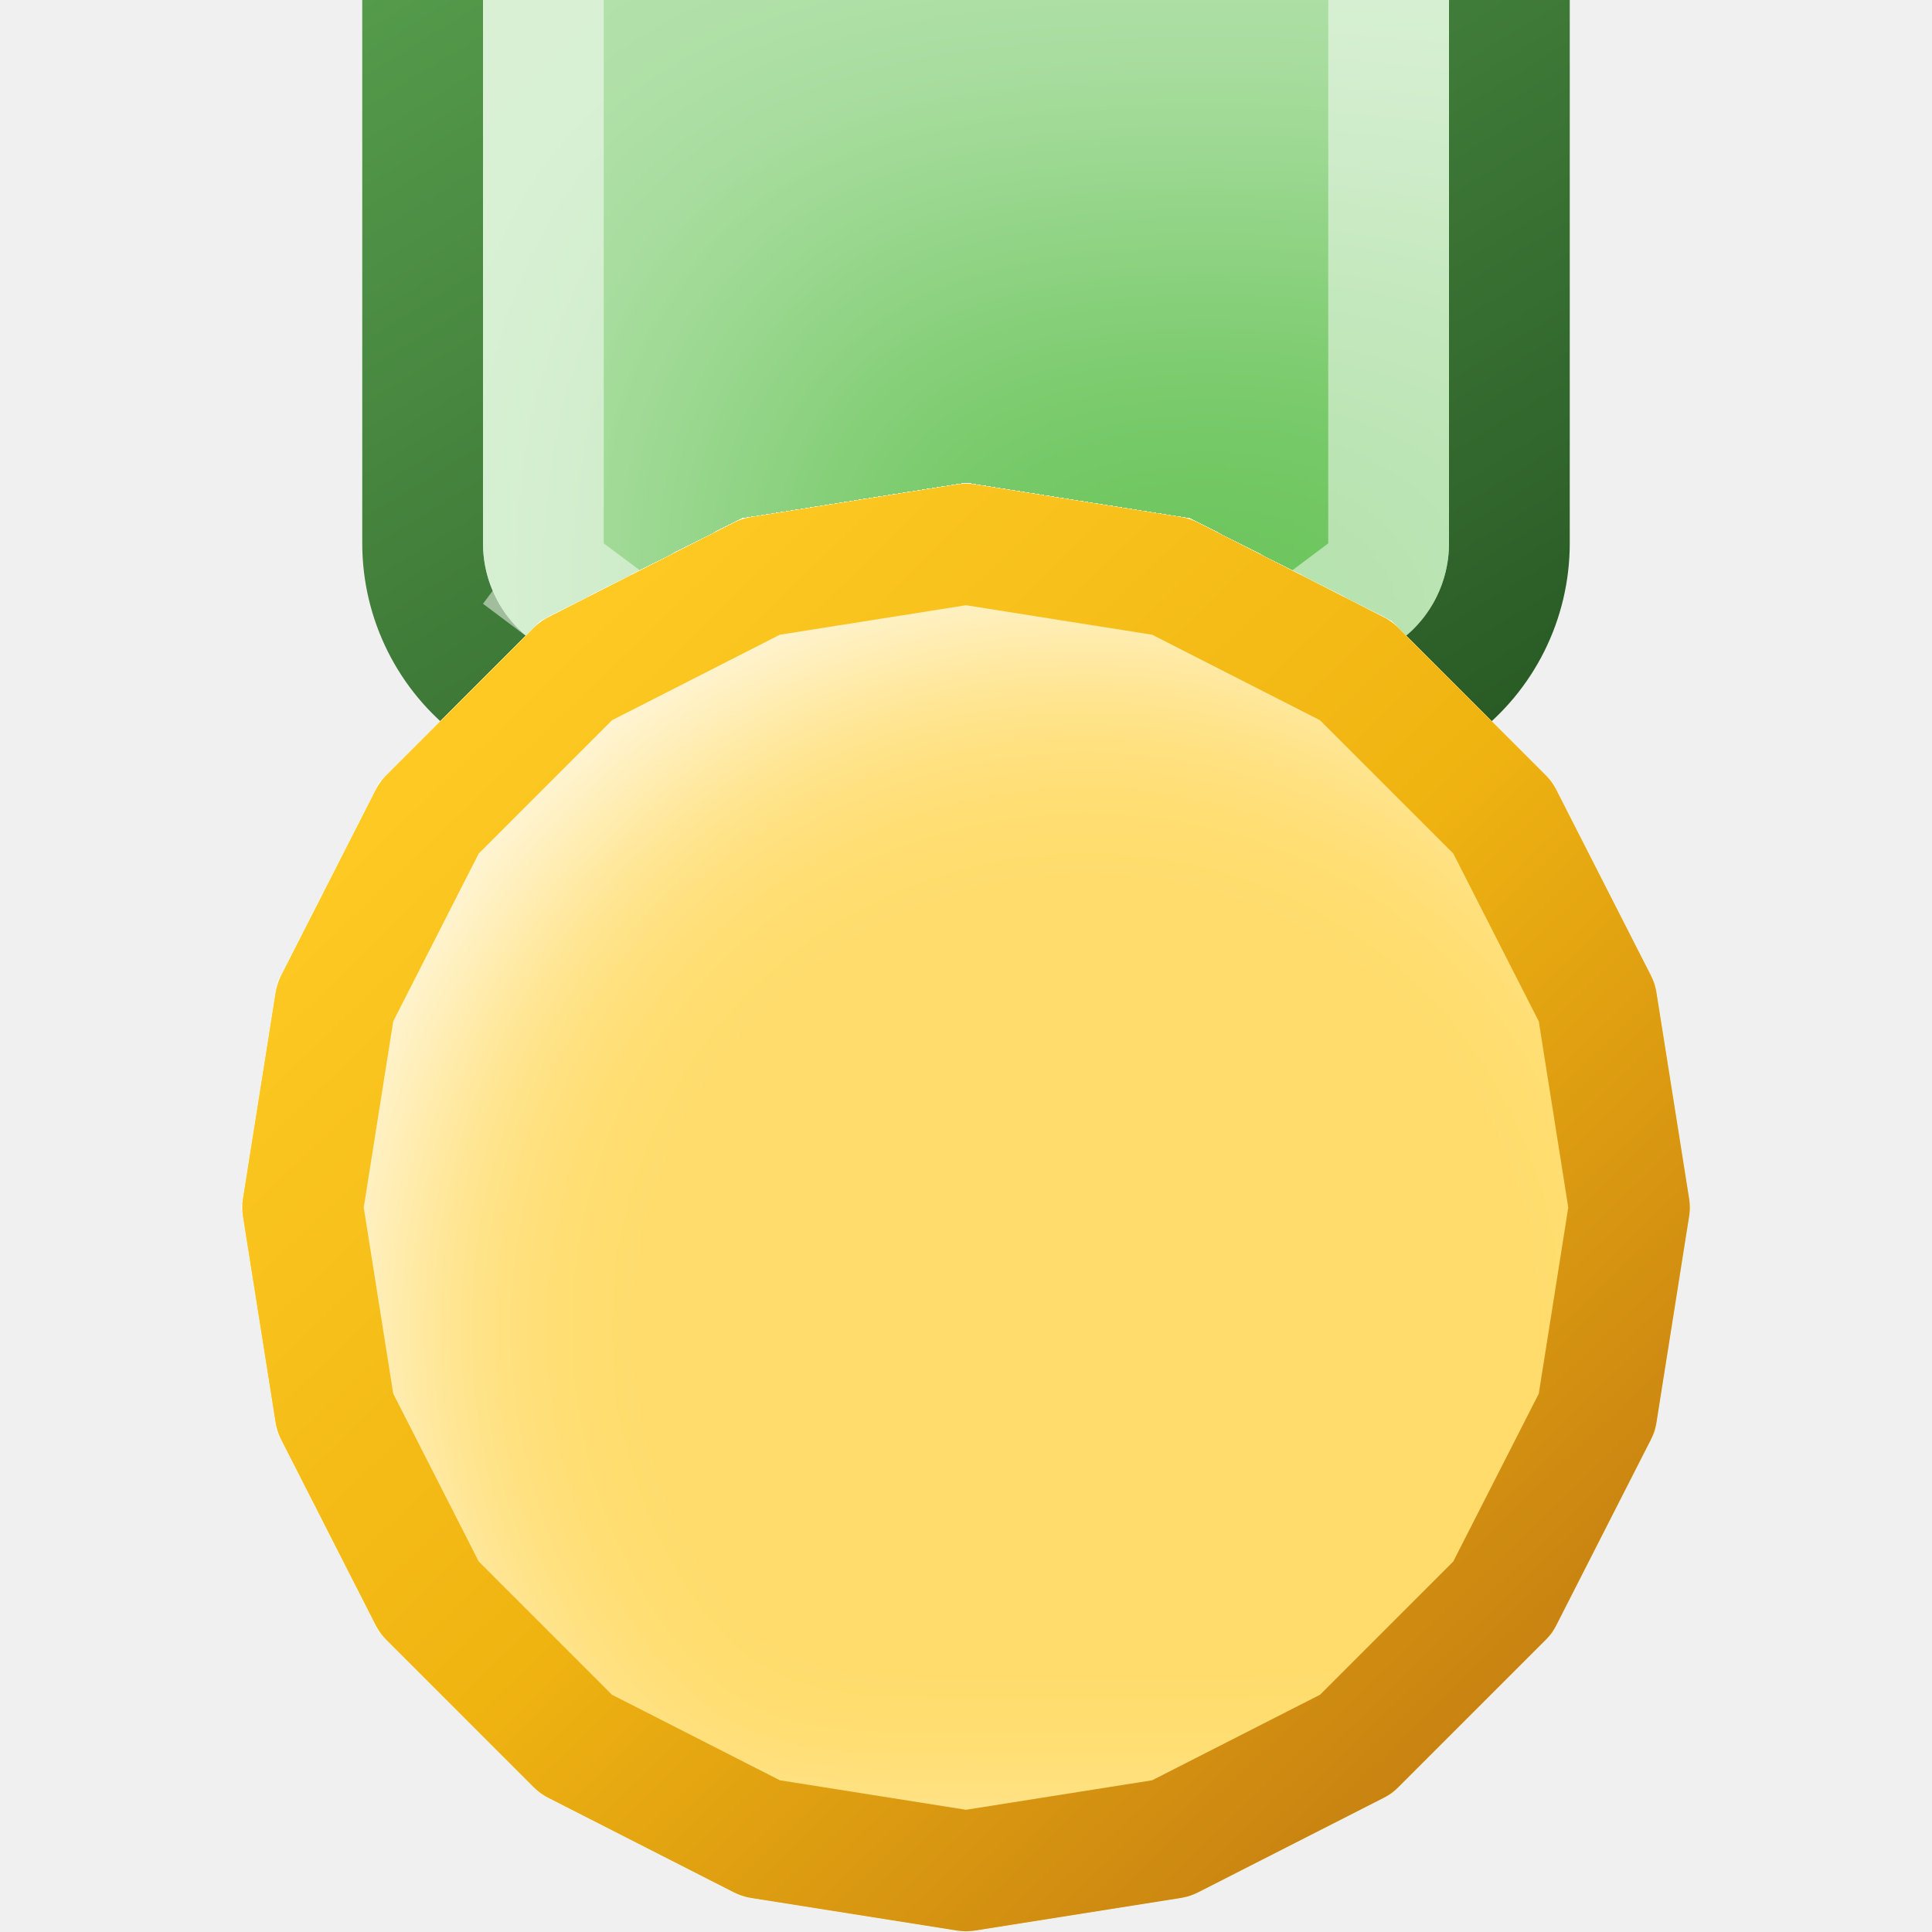
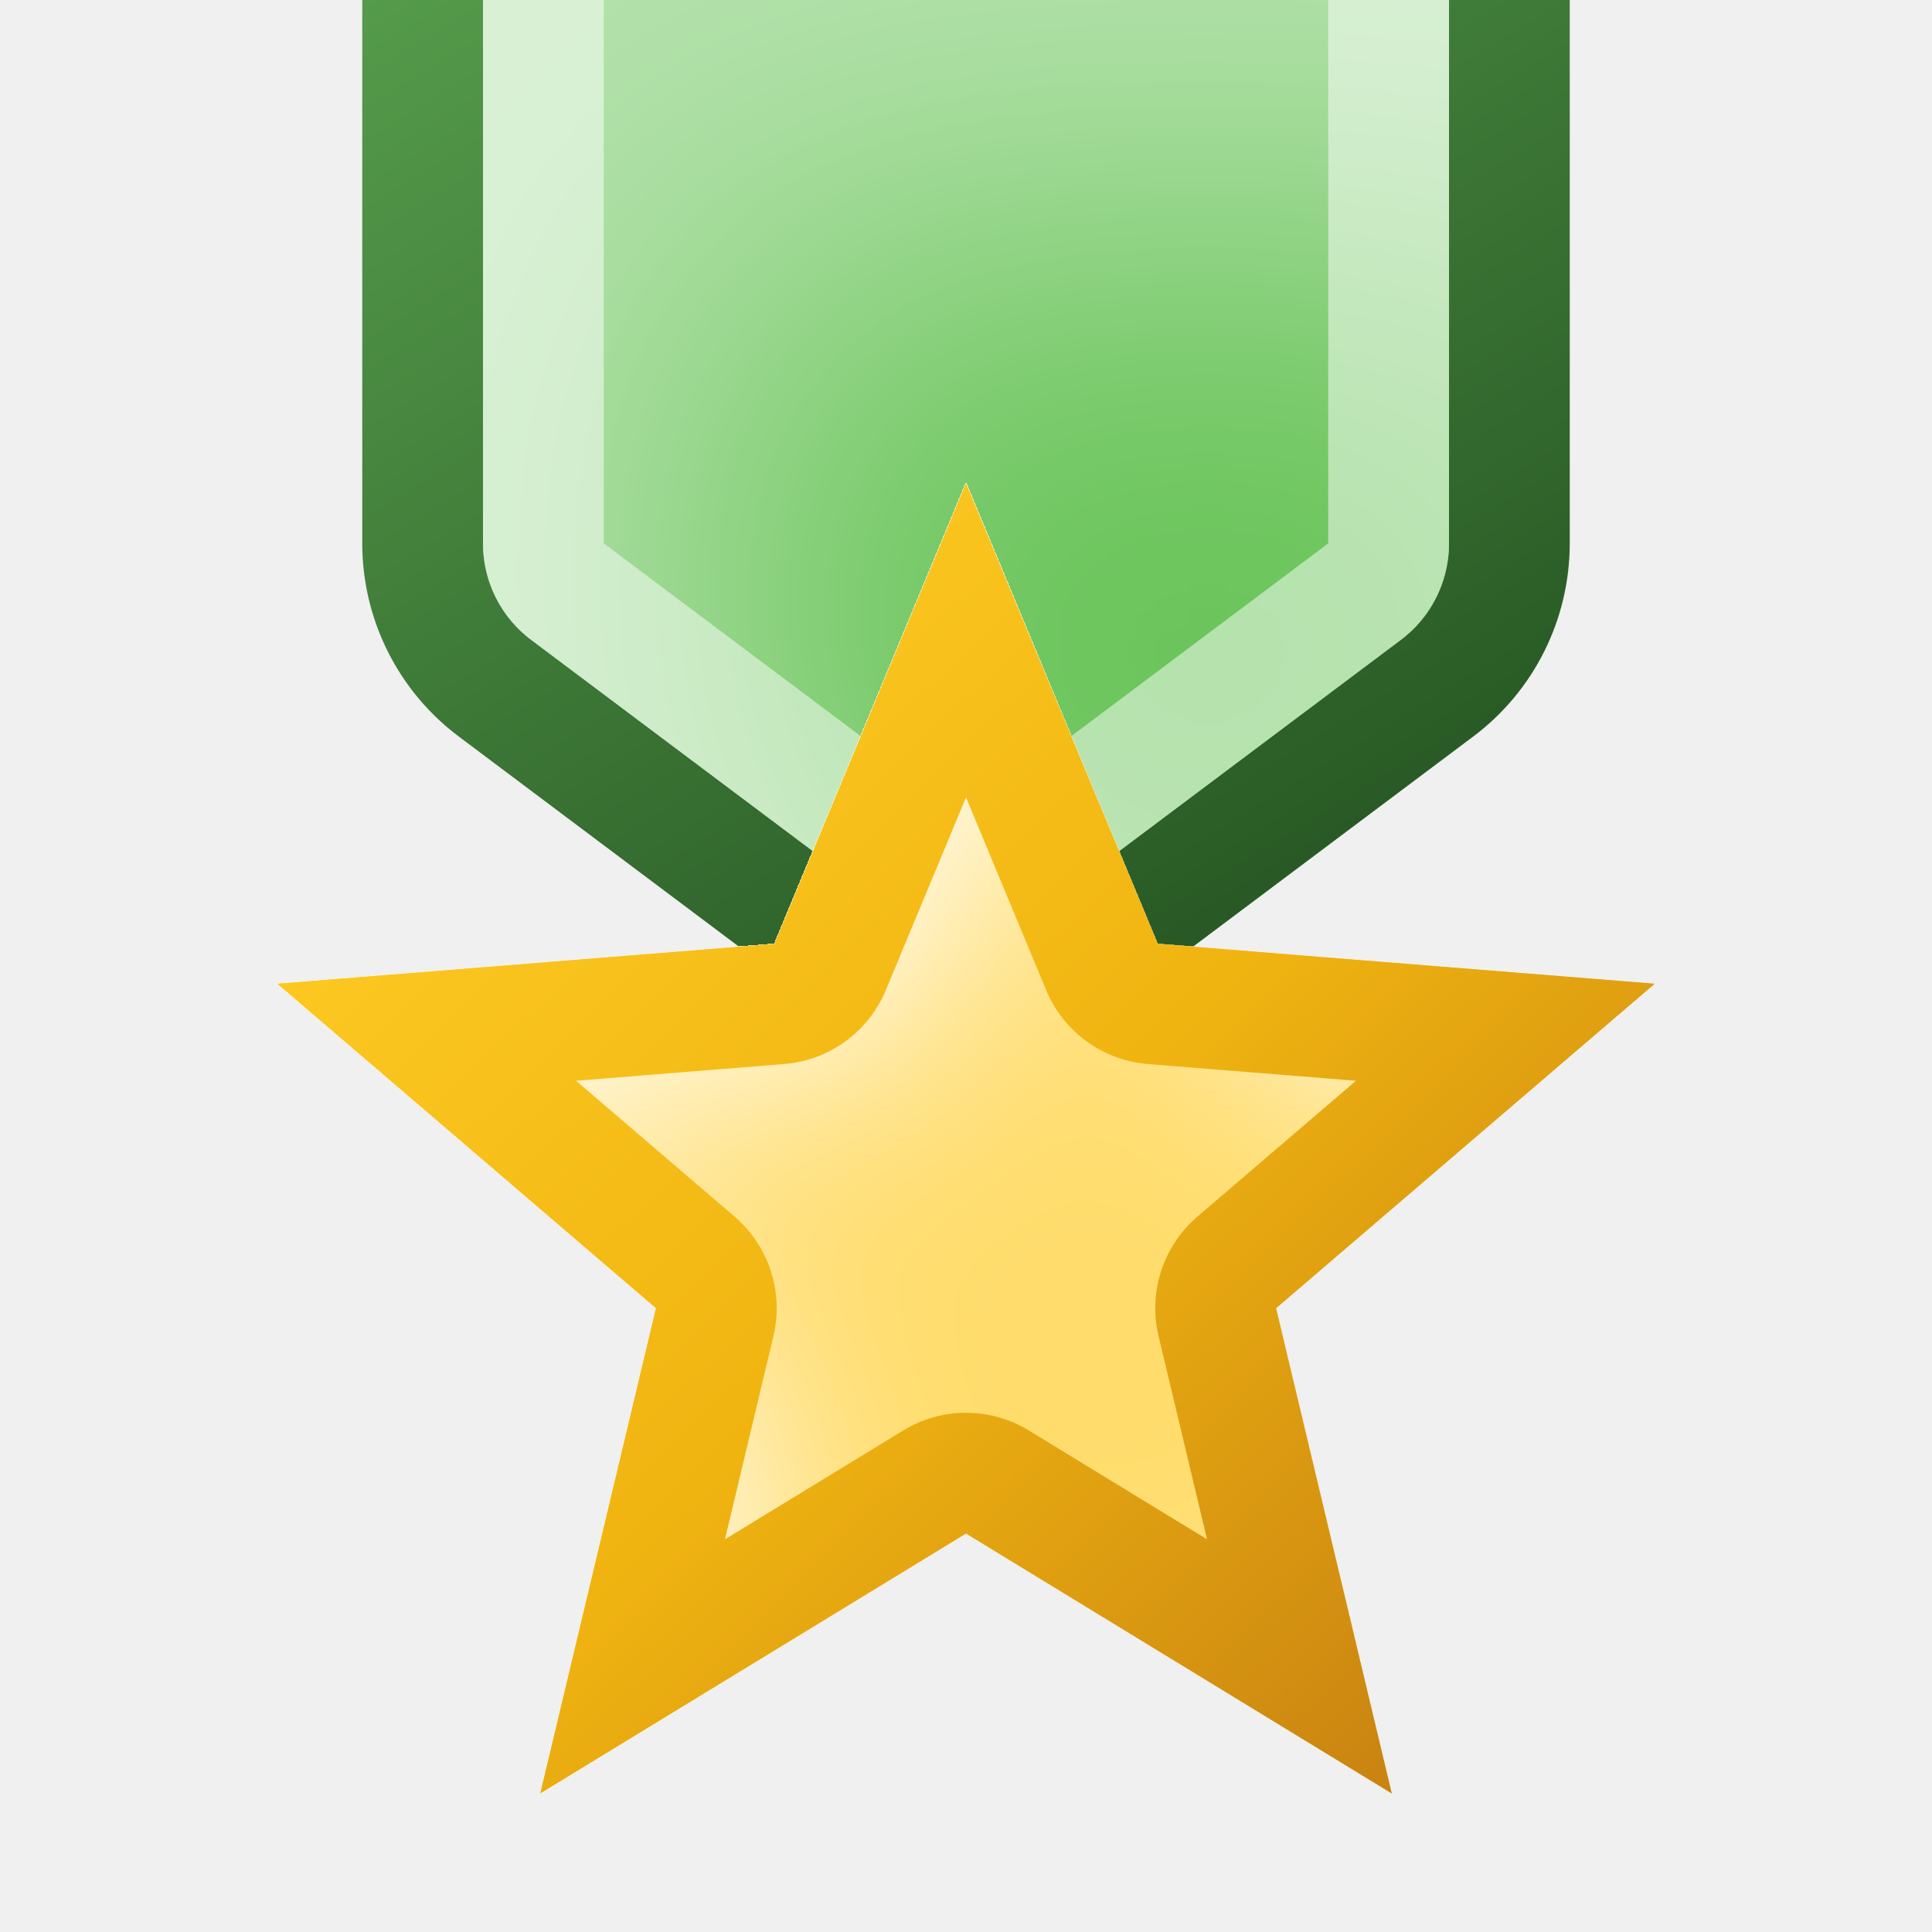
<svg xmlns="http://www.w3.org/2000/svg" width="16" height="16" viewBox="0 0 16 16" fill="none">
  <g clip-path="url(#clip0_146_4540)">
    <g filter="url(#filter0_i_146_4540)">
      <path d="M7.4 -4.55C7.756 -4.817 8.244 -4.817 8.6 -4.55L11.6 -2.3C11.852 -2.111 12 -1.815 12 -1.5V4.5C12 4.815 11.852 5.111 11.6 5.3L8.6 7.55C8.244 7.817 7.756 7.817 7.4 7.55L4.4 5.3C4.148 5.111 4 4.815 4 4.5V-1.5C4 -1.815 4.148 -2.111 4.4 -2.3L7.4 -4.55Z" fill="#69C459" />
    </g>
-     <path d="M8.9 -4.95C8.367 -5.35 7.633 -5.35 7.1 -4.95L4.1 -2.7C3.722 -2.417 3.5 -1.972 3.5 -1.5V4.5C3.5 4.972 3.722 5.417 4.1 5.7L7.1 7.95C7.633 8.35 8.367 8.35 8.9 7.95L11.9 5.7C12.278 5.417 12.5 4.972 12.5 4.5V-1.5C12.5 -1.972 12.278 -2.417 11.9 -2.7L8.9 -4.95Z" stroke="url(#paint0_linear_146_4540)" stroke-linejoin="round" />
-     <path d="M7.7 -4.15C7.878 -4.283 8.122 -4.283 8.3 -4.15L11.3 -1.9C11.426 -1.806 11.5 -1.657 11.5 -1.5V4.5C11.5 4.657 11.426 4.806 11.3 4.9L8.3 7.15C8.122 7.283 7.878 7.283 7.7 7.15L4.7 4.9L4.4 5.3L4.7 4.9C4.574 4.806 4.5 4.657 4.5 4.5V-1.5C4.5 -1.657 4.574 -1.806 4.7 -1.9L7.7 -4.15Z" stroke="white" stroke-opacity="0.5" style="mix-blend-mode:hard-light" />
+     <path d="M7.1 -4.95C7.633 -5.35 8.367 -5.35 8.9 -4.95L11.9 -2.7C12.278 -2.417 12.5 -1.972 12.5 -1.5V4.5C12.5 4.972 12.278 5.417 11.9 5.7L8.9 7.95C8.367 8.35 7.633 8.35 7.1 7.95L4.1 5.7C3.722 5.417 3.5 4.972 3.5 4.5V-1.5C3.5 -1.972 3.722 -2.417 4.1 -2.7L7.1 -4.95Z" stroke="url(#paint0_linear_146_4540)" stroke-linejoin="round" />
+     <path d="M7.7 -4.15C7.878 -4.283 8.122 -4.283 8.3 -4.15L11.3 -1.9C11.426 -1.806 11.5 -1.657 11.5 -1.5V4.5C11.5 4.657 11.426 4.806 11.3 4.9L8.3 7.15C8.122 7.283 7.878 7.283 7.7 7.15L4.7 4.9C4.574 4.806 4.5 4.657 4.5 4.5V-1.5C4.5 -1.657 4.574 -1.806 4.7 -1.9L7.7 -4.15Z" stroke="white" stroke-opacity="0.5" style="mix-blend-mode:hard-light" />
+     <mask id="path-4-inside-1_146_4540" fill="white">
+       <path d="M8 4L9.587 7.816L13.706 8.146L10.568 10.834L11.527 14.854L8 12.7L4.473 14.854L5.432 10.834L2.294 8.146L6.413 7.816L8 4Z" />
+     </mask>
    <g filter="url(#filter1_i_146_4540)">
-       <path d="M8 4L9.854 4.294L11.527 5.146L12.854 6.473L13.706 8.146L14 10L13.706 11.854L12.854 13.527L11.527 14.854L9.854 15.706L8 16L6.146 15.706L4.473 14.854L3.146 13.527L2.294 11.854L2 10L2.294 8.146L3.146 6.473L4.473 5.146L6.146 4.294L8 4Z" fill="#FFDC6B" />
+       <path d="M8 4L9.587 7.816L13.706 8.146L10.568 10.834L11.527 14.854L8 12.7L4.473 14.854L5.432 10.834L2.294 8.146L6.413 7.816L8 4Z" fill="#FFDC6B" />
    </g>
-     <path d="M6.302 4.775L8 4.506L9.698 4.775L11.229 5.555L12.445 6.771L13.225 8.302L13.494 10L13.225 11.698L12.445 13.229L11.229 14.445L9.698 15.225L8 15.494L6.302 15.225L4.771 14.445L3.555 13.229L2.775 11.698L2.506 10L2.775 8.302L3.555 6.771L4.771 5.555L6.302 4.775Z" stroke="url(#paint1_linear_146_4540)" stroke-linejoin="round" />
+     <path d="M8 4L8.923 3.616L8 1.396L7.077 3.616L8 4ZM9.587 7.816L8.664 8.2C8.808 8.546 9.133 8.782 9.507 8.812L9.587 7.816ZM13.706 8.146L14.357 8.905L16.183 7.341L13.786 7.149L13.706 8.146ZM10.568 10.834L9.917 10.075C9.632 10.319 9.508 10.702 9.595 11.066L10.568 10.834ZM11.527 14.854L11.005 15.707L13.057 16.961L12.499 14.622L11.527 14.854ZM8 12.7L8.521 11.847C8.201 11.651 7.799 11.651 7.479 11.847L8 12.7ZM4.473 14.854L3.501 14.622L2.943 16.961L4.995 15.707L4.473 14.854ZM5.432 10.834L6.405 11.066C6.492 10.702 6.367 10.319 6.083 10.075L5.432 10.834ZM2.294 8.146L2.214 7.149L-0.183 7.341L1.643 8.905L2.294 8.146ZM6.413 7.816L6.493 8.812C6.867 8.782 7.192 8.546 7.336 8.2L6.413 7.816ZM8 4L7.077 4.384L8.664 8.2L9.587 7.816L10.51 7.432L8.923 3.616L8 4ZM9.587 7.816L9.507 8.812L13.626 9.143L13.706 8.146L13.786 7.149L9.667 6.819L9.587 7.816ZM13.706 8.146L13.056 7.386L9.917 10.075L10.568 10.834L11.218 11.594L14.357 8.905L13.706 8.146ZM10.568 10.834L9.595 11.066L10.554 15.086L11.527 14.854L12.499 14.622L11.54 10.602L10.568 10.834ZM11.527 14.854L12.048 14.001L8.521 11.847L8 12.7L7.479 13.553L11.005 15.707L11.527 14.854ZM8 12.7L7.479 11.847L3.952 14.001L4.473 14.854L4.995 15.707L8.521 13.553L8 12.7ZM4.473 14.854L5.446 15.086L6.405 11.066L5.432 10.834L4.459 10.602L3.501 14.622L4.473 14.854ZM5.432 10.834L6.083 10.075L2.944 7.386L2.294 8.146L1.643 8.905L4.782 11.594L5.432 10.834ZM2.294 8.146L2.374 9.143L6.493 8.812L6.413 7.816L6.333 6.819L2.214 7.149L2.294 8.146ZM6.413 7.816L7.336 8.2L8.923 4.384L8 4L7.077 3.616L5.49 7.432L6.413 7.816Z" fill="url(#paint1_linear_146_4540)" mask="url(#path-4-inside-1_146_4540)" />
  </g>
  <defs>
    <filter id="filter0_i_146_4540" x="3" y="-5.75" width="12" height="16.5" filterUnits="userSpaceOnUse" color-interpolation-filters="sRGB">
      <feFlood flood-opacity="0" result="BackgroundImageFix" />
      <feBlend mode="normal" in="SourceGraphic" in2="BackgroundImageFix" result="shape" />
      <feColorMatrix in="SourceAlpha" type="matrix" values="0 0 0 0 0 0 0 0 0 0 0 0 0 0 0 0 0 0 127 0" result="hardAlpha" />
      <feOffset dx="2" dy="2" />
      <feGaussianBlur stdDeviation="2.5" />
      <feComposite in2="hardAlpha" operator="arithmetic" k2="-1" k3="1" />
      <feColorMatrix type="matrix" values="0 0 0 0 1 0 0 0 0 1 0 0 0 0 1 0 0 0 0.5 0" />
      <feBlend mode="hard-light" in2="shape" result="effect1_innerShadow_146_4540" />
    </filter>
-     <filter id="filter1_i_146_4540" x="2" y="4" width="13" height="13" filterUnits="userSpaceOnUse" color-interpolation-filters="sRGB">
+     <filter id="filter1_i_146_4540" x="2.294" y="4" width="12.413" height="11.854" filterUnits="userSpaceOnUse" color-interpolation-filters="sRGB">
      <feFlood flood-opacity="0" result="BackgroundImageFix" />
      <feBlend mode="normal" in="SourceGraphic" in2="BackgroundImageFix" result="shape" />
      <feColorMatrix in="SourceAlpha" type="matrix" values="0 0 0 0 0 0 0 0 0 0 0 0 0 0 0 0 0 0 127 0" result="hardAlpha" />
      <feOffset dx="1" dy="1" />
      <feGaussianBlur stdDeviation="1" />
      <feComposite in2="hardAlpha" operator="arithmetic" k2="-1" k3="1" />
      <feColorMatrix type="matrix" values="0 0 0 0 1 0 0 0 0 1 0 0 0 0 1 0 0 0 1 0" />
      <feBlend mode="hard-light" in2="shape" result="effect1_innerShadow_146_4540" />
    </filter>
    <linearGradient id="paint0_linear_146_4540" x1="12" y1="8" x2="4" y2="-5" gradientUnits="userSpaceOnUse">
      <stop stop-color="#235120" />
      <stop offset="1" stop-color="#65B359" />
    </linearGradient>
    <linearGradient id="paint1_linear_146_4540" x1="4.4" y1="5.6" x2="12.464" y2="13.967" gradientUnits="userSpaceOnUse">
      <stop stop-color="#FDC922" />
      <stop offset="0.5" stop-color="#F0B411" />
      <stop offset="1" stop-color="#C88311" />
    </linearGradient>
    <clipPath id="clip0_146_4540">
      <rect width="16" height="16" fill="white" />
    </clipPath>
  </defs>
</svg>
